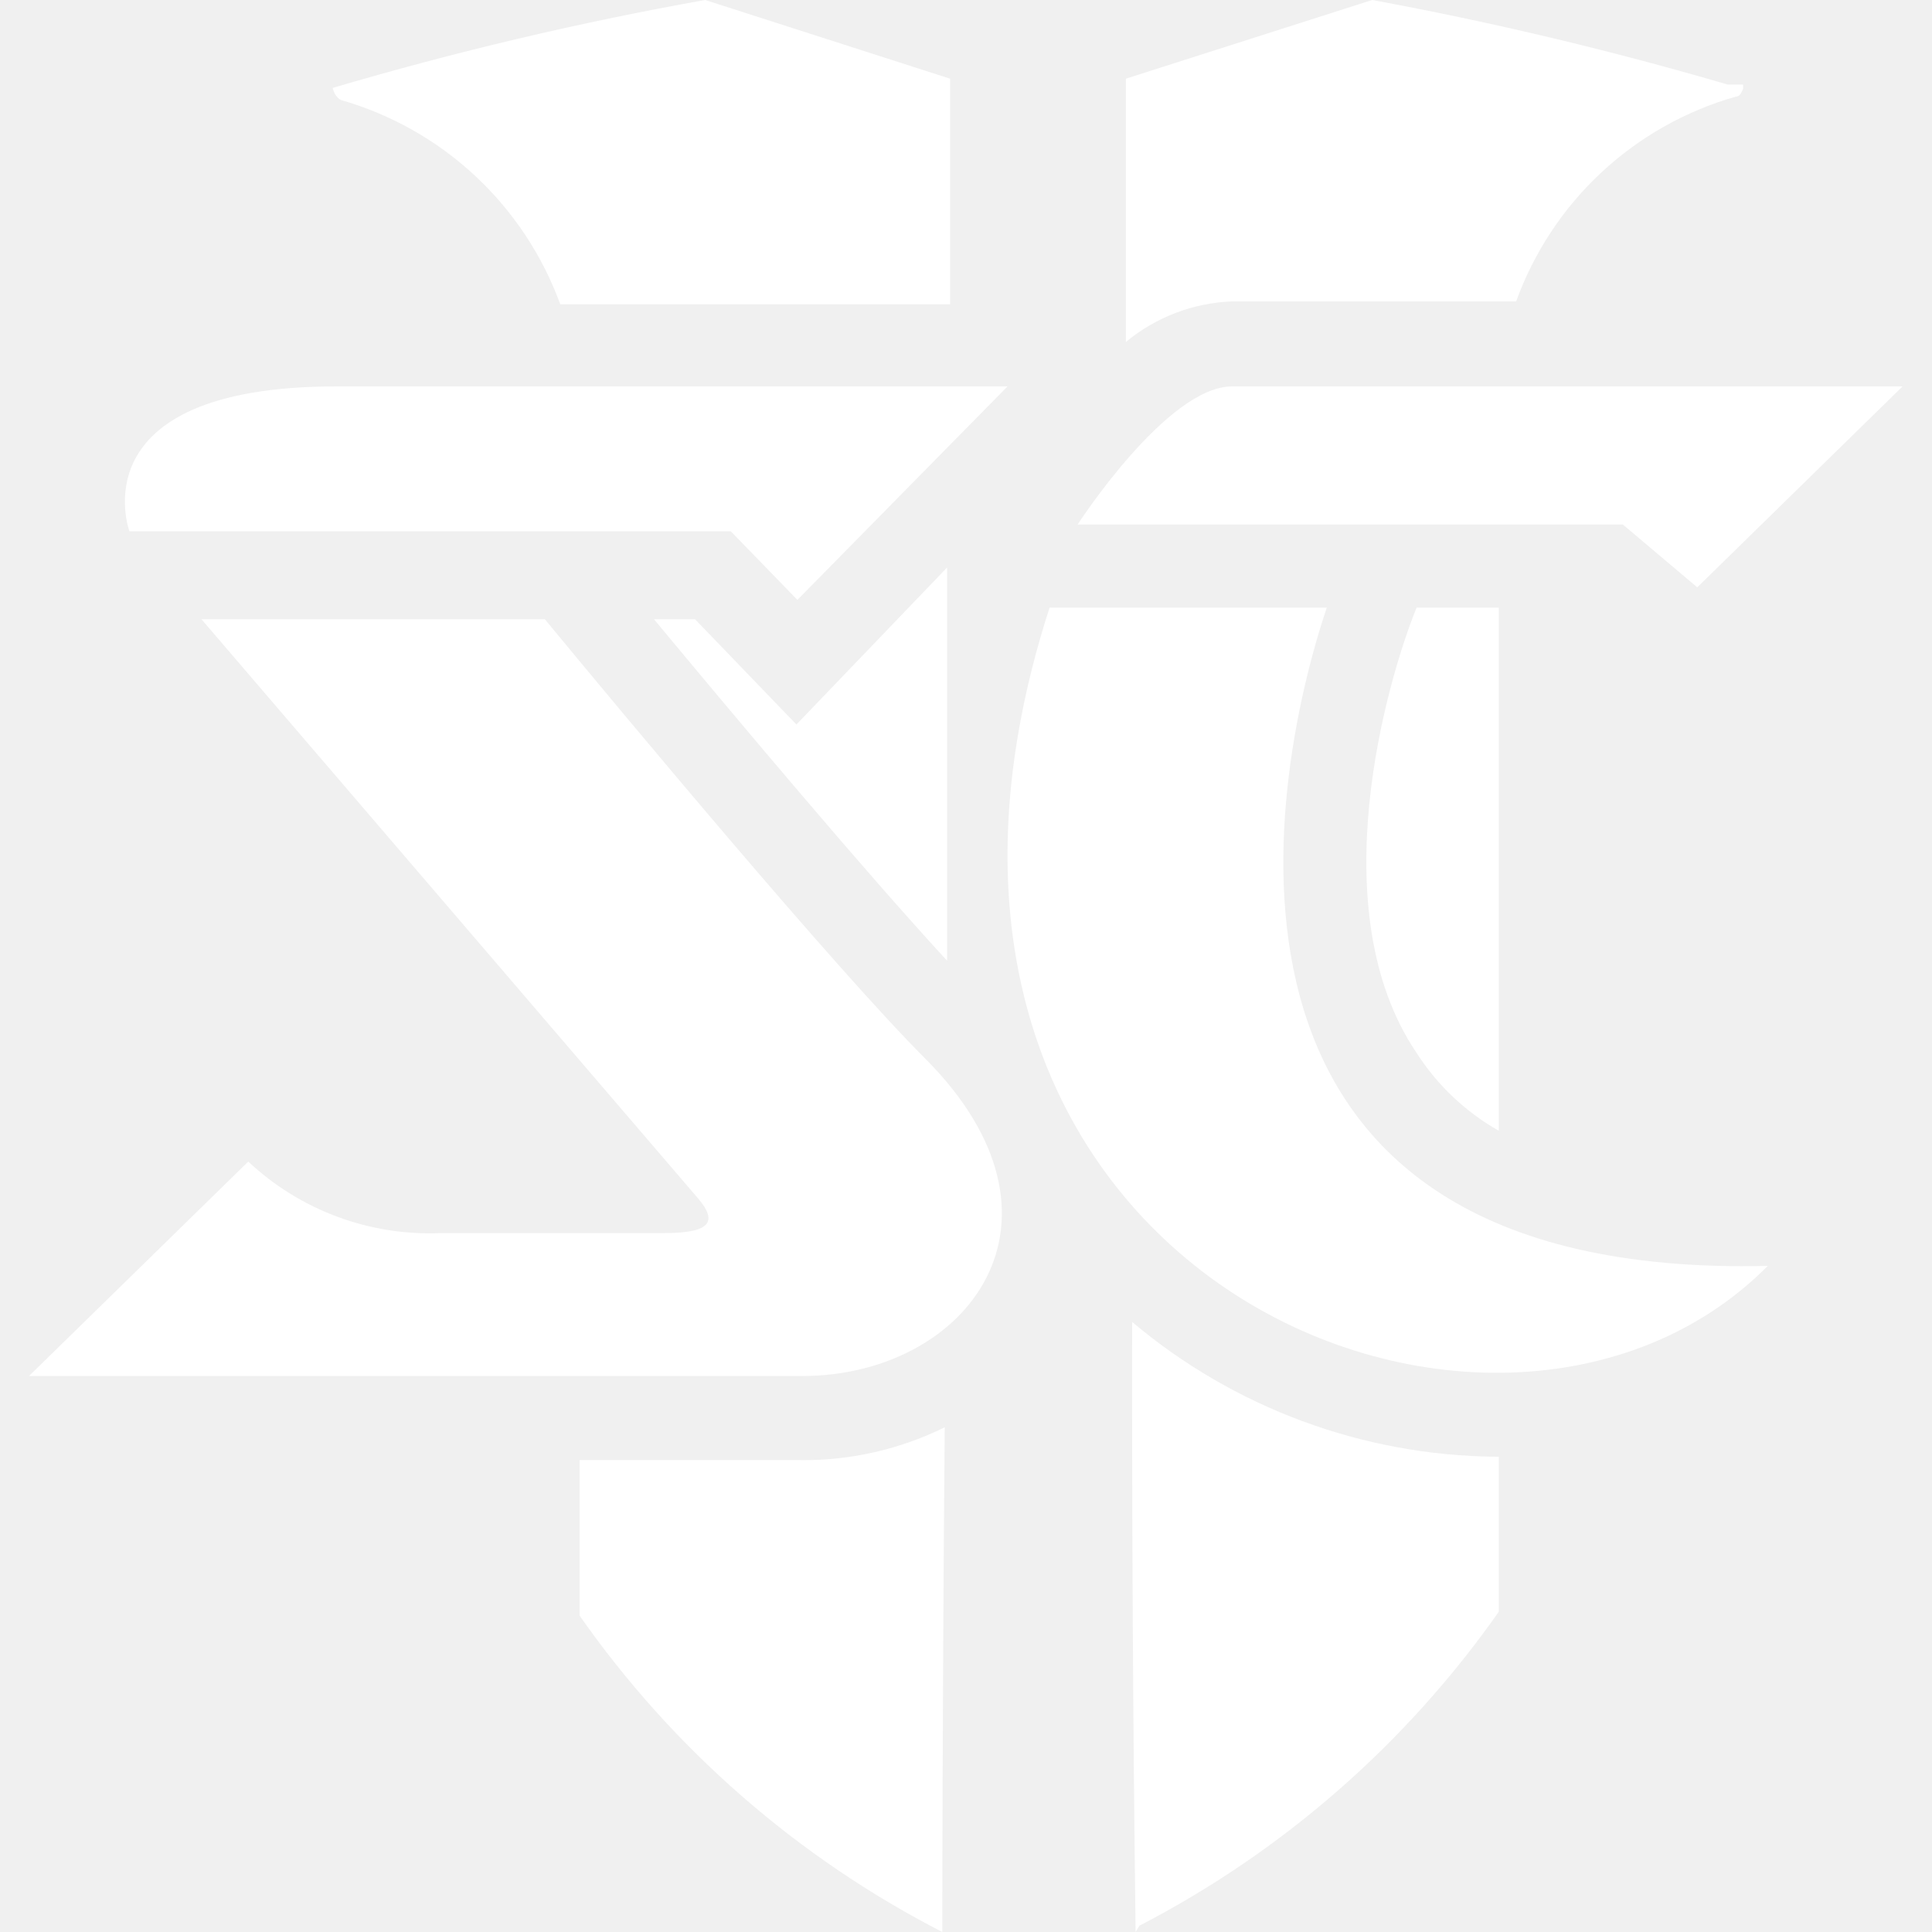
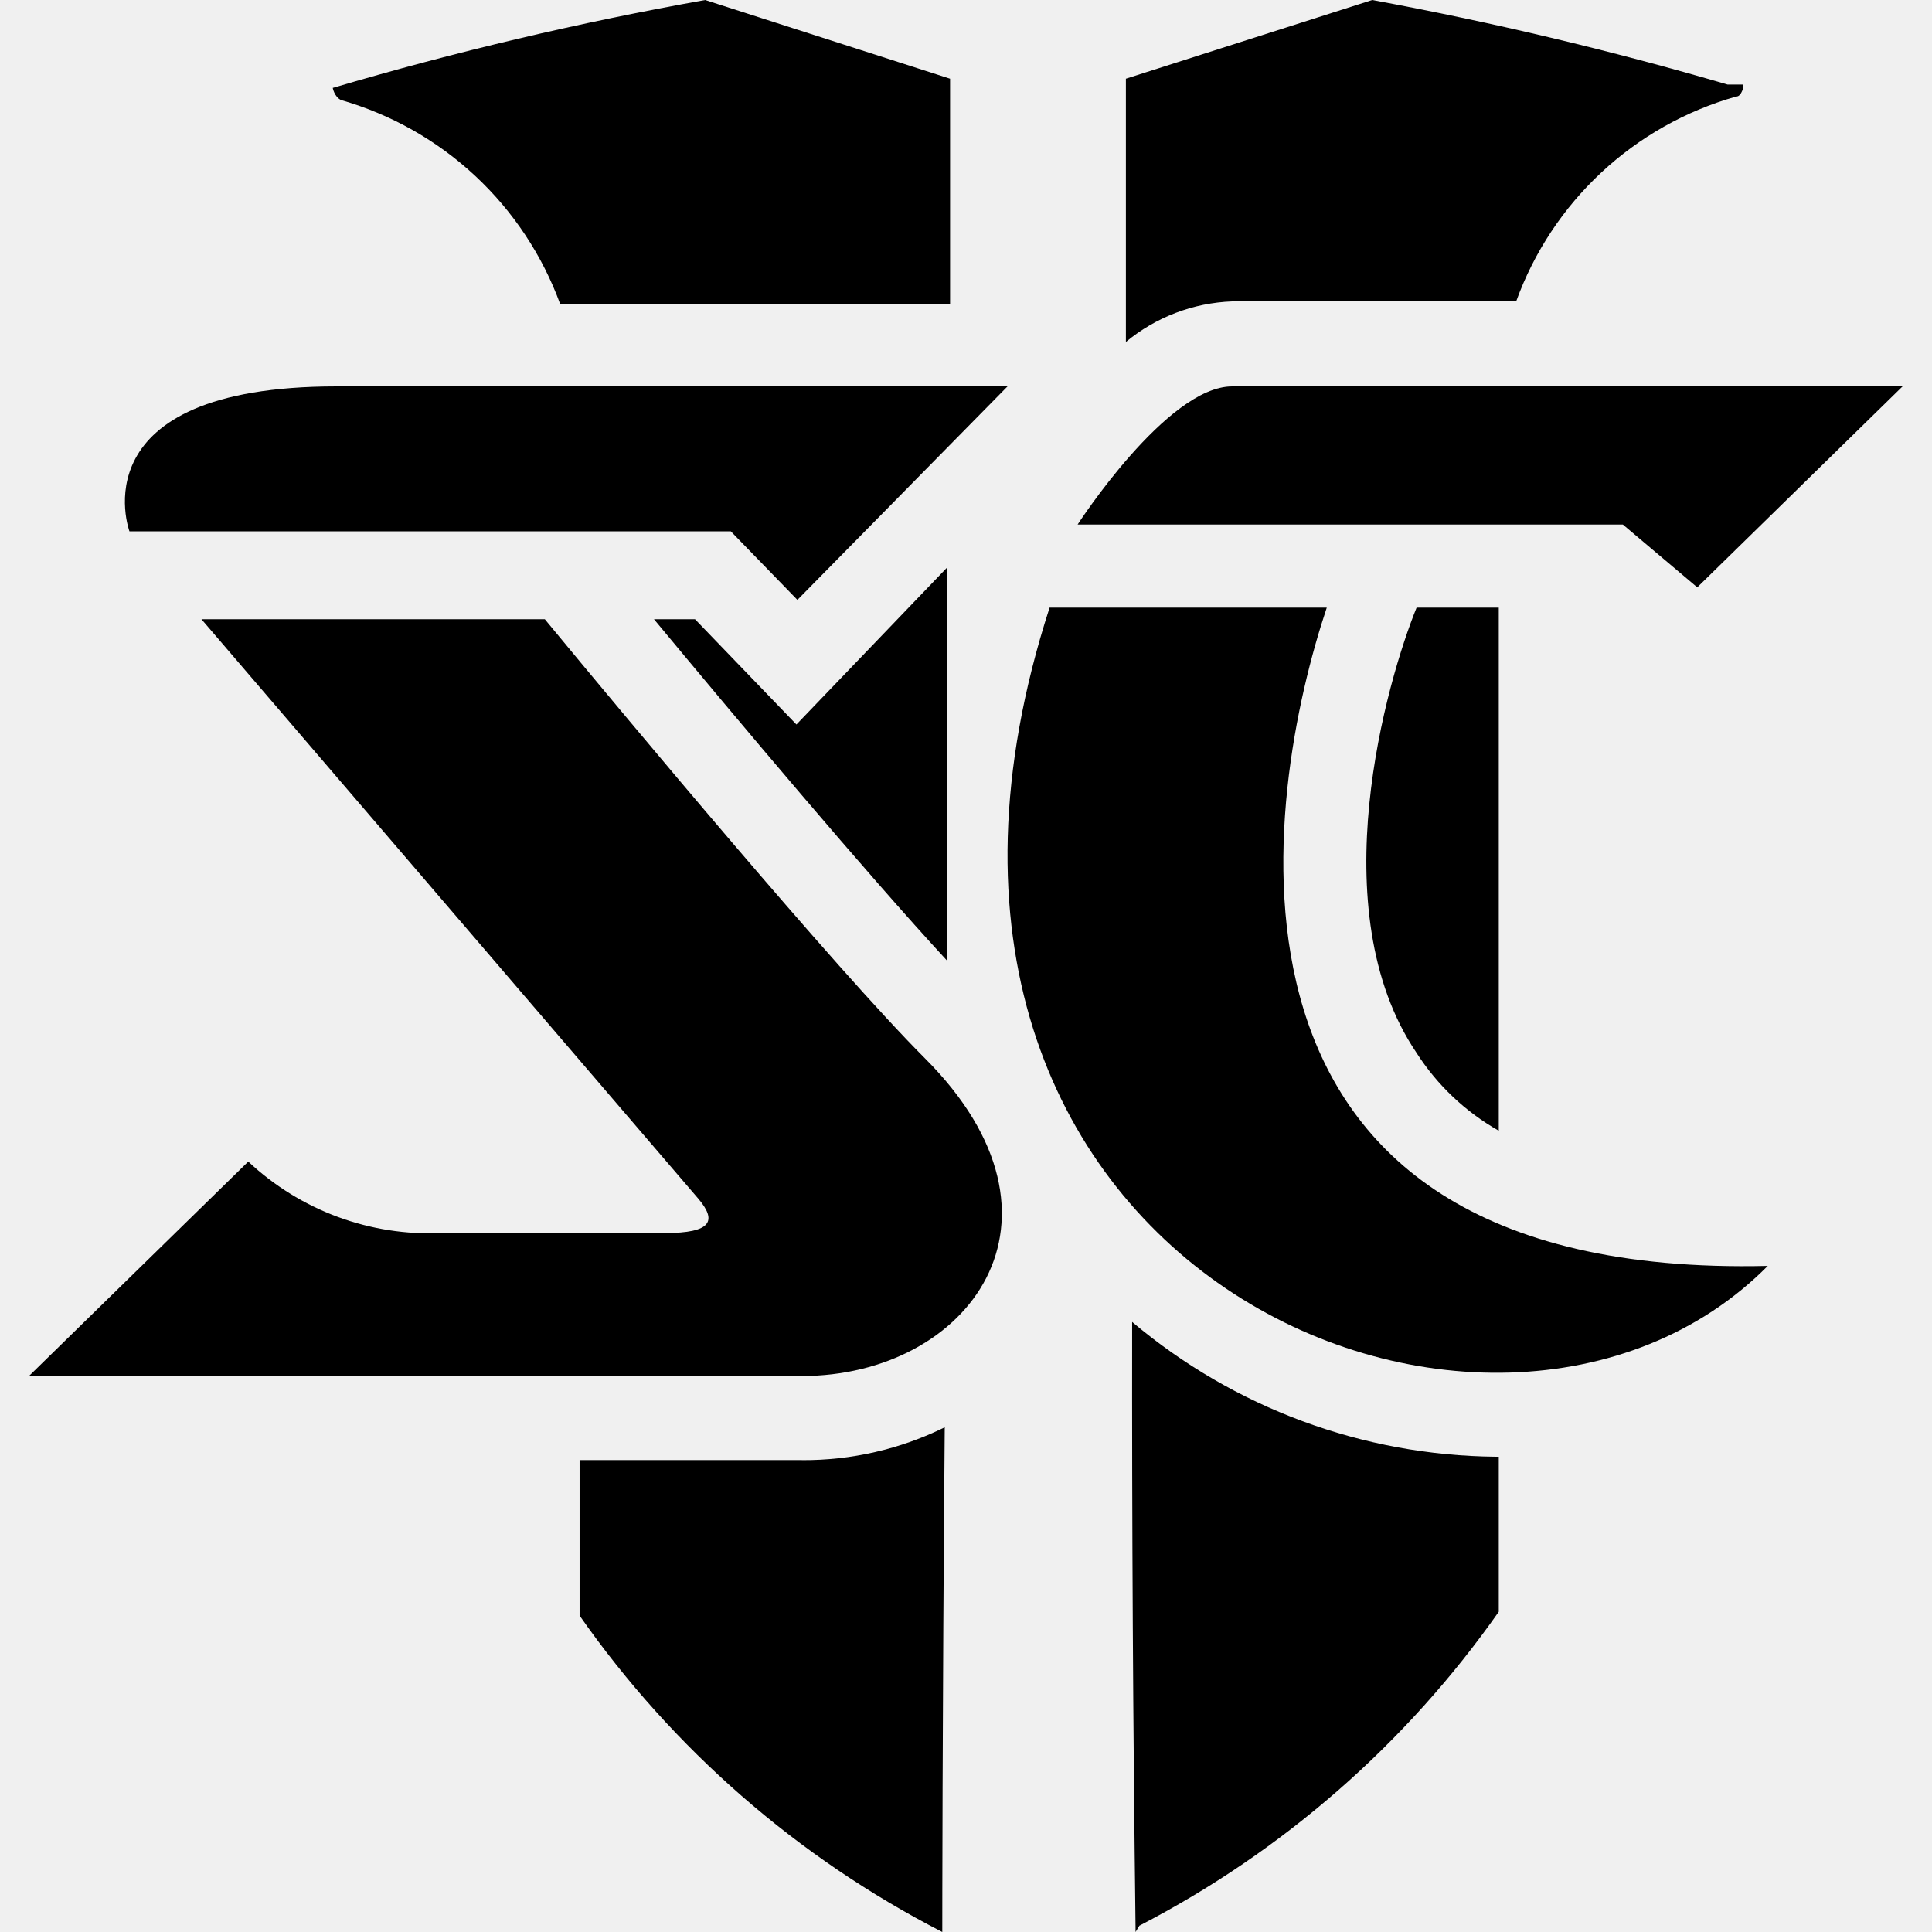
<svg xmlns="http://www.w3.org/2000/svg" width="1000" height="1000" viewBox="0 0 1000 1000" fill="none">
-   <path d="M176.493 51.767C202.406 59.189 226.198 72.632 245.927 91C265.653 109.382 280.753 132.169 289.993 157.5H491.76V40.733L364.993 0C299.949 11.606 235.595 26.795 172.227 45.5C172.227 45.5 172.994 50 176.493 51.767Z" fill="#fff" />
-   <path d="M359.727 320.5H338.493C381.226 372 448.227 451.766 490.227 497.267V293.733L412.227 375L359.727 320.5Z" fill="#fff" />
-   <path d="M299.994 755.733H414.993V755.767C440.66 755.933 465.993 750.1 488.993 738.766C487.726 887 487.726 1000 487.726 1000C412.764 961.487 348.325 905.274 299.994 836.233V755.733Z" fill="#fff" />
-   <path d="M775.761 585.267V314.5H733.227C717.993 352 683.227 471 733.227 545C743.925 561.677 758.522 575.497 775.761 585.267Z" fill="#fff" />
-   <path d="M784.759 156H637.76C617.614 156.75 598.278 164.132 582.759 177V40.733L710.26 0C772.286 11.452 833.689 26.059 894.226 43.767H902.227V46L901.894 46.7C901.226 48.167 900.427 50 898.494 50C872.491 57.387 848.616 70.852 828.841 89.282C809.067 107.712 793.957 130.581 784.759 156Z" fill="#fff" />
-   <path d="M774.259 754C705.297 753.366 638.716 728.693 585.994 684.234C585.852 788.736 586.442 893.272 587.76 997.767V1000L589.76 996.734C663.944 958.34 727.754 902.591 775.761 834.234V754H774.259Z" fill="#fff" />
-   <path d="M67 275C67 275 39.267 200 174.234 200H521.5L412.734 310.5L378.267 275H67Z" fill="#fff" />
-   <path d="M282 320.5H104.267L361.5 620.5C371 631.767 368.767 638.233 344 638.233H228.5C210.206 639.05 191.934 636.197 174.76 629.842C157.585 623.488 141.856 613.76 128.5 601.233L15 712.233H415C501 712.233 562.5 631.5 478.733 547.767C432.5 501.5 324.267 371.733 282 320.5Z" fill="#fff" />
-   <path d="M557.767 271.5C557.767 271.5 603.999 200 637.766 200H984.767L878.501 304L840 271.5H557.767Z" fill="#fff" />
-   <path d="M686.733 314.5H543.266C432.5 656.767 773.234 798.234 915 655.233C609.999 662.5 655.501 407.733 686.733 314.5Z" fill="#fff" />
+   <g id="starcraft2">
+     <path d="M176.493 51.767C202.406 59.189 226.198 72.632 245.927 91C265.653 109.382 280.753 132.169 289.993 157.5H491.76V40.733L364.993 0C299.949 11.606 235.595 26.795 172.227 45.5C172.227 45.5 172.994 50 176.493 51.767Z" fill="currentColor" />
+     <path d="M359.727 320.5H338.493C381.226 372 448.227 451.766 490.227 497.267V293.733L412.227 375L359.727 320.5Z" fill="currentColor" />
+     <path d="M299.994 755.733H414.993V755.767C440.66 755.933 465.993 750.1 488.993 738.766C487.726 887 487.726 1000 487.726 1000C412.764 961.487 348.325 905.274 299.994 836.233V755.733Z" fill="currentColor" />
+     <path d="M775.761 585.267V314.5H733.227C717.993 352 683.227 471 733.227 545C743.925 561.677 758.522 575.497 775.761 585.267Z" fill="currentColor" />
+     <path d="M784.759 156H637.76C617.614 156.75 598.278 164.132 582.759 177V40.733L710.26 0C772.286 11.452 833.689 26.059 894.226 43.767H902.227V46L901.894 46.7C901.226 48.167 900.427 50 898.494 50C872.491 57.387 848.616 70.852 828.841 89.282C809.067 107.712 793.957 130.581 784.759 156Z" fill="currentColor" />
+     <path d="M774.259 754C705.297 753.366 638.716 728.693 585.994 684.234C585.852 788.736 586.442 893.272 587.76 997.767V1000L589.76 996.734C663.944 958.34 727.754 902.591 775.761 834.234V754H774.259Z" fill="currentColor" />
+     <path d="M67 275C67 275 39.267 200 174.234 200H521.5L412.734 310.5L378.267 275H67Z" fill="currentColor" />
+     <path d="M282 320.5H104.267L361.5 620.5C371 631.767 368.767 638.233 344 638.233H228.5C210.206 639.05 191.934 636.197 174.76 629.842C157.585 623.488 141.856 613.76 128.5 601.233L15 712.233H415C501 712.233 562.5 631.5 478.733 547.767C432.5 501.5 324.267 371.733 282 320.5Z" fill="currentColor" />
+     <path d="M557.767 271.5C557.767 271.5 603.999 200 637.766 200H984.767L878.501 304L840 271.5H557.767Z" fill="currentColor" />
+     <path d="M686.733 314.5H543.266C432.5 656.767 773.234 798.234 915 655.233C609.999 662.5 655.501 407.733 686.733 314.5Z" fill="currentColor" />
+   </g>
</svg>
